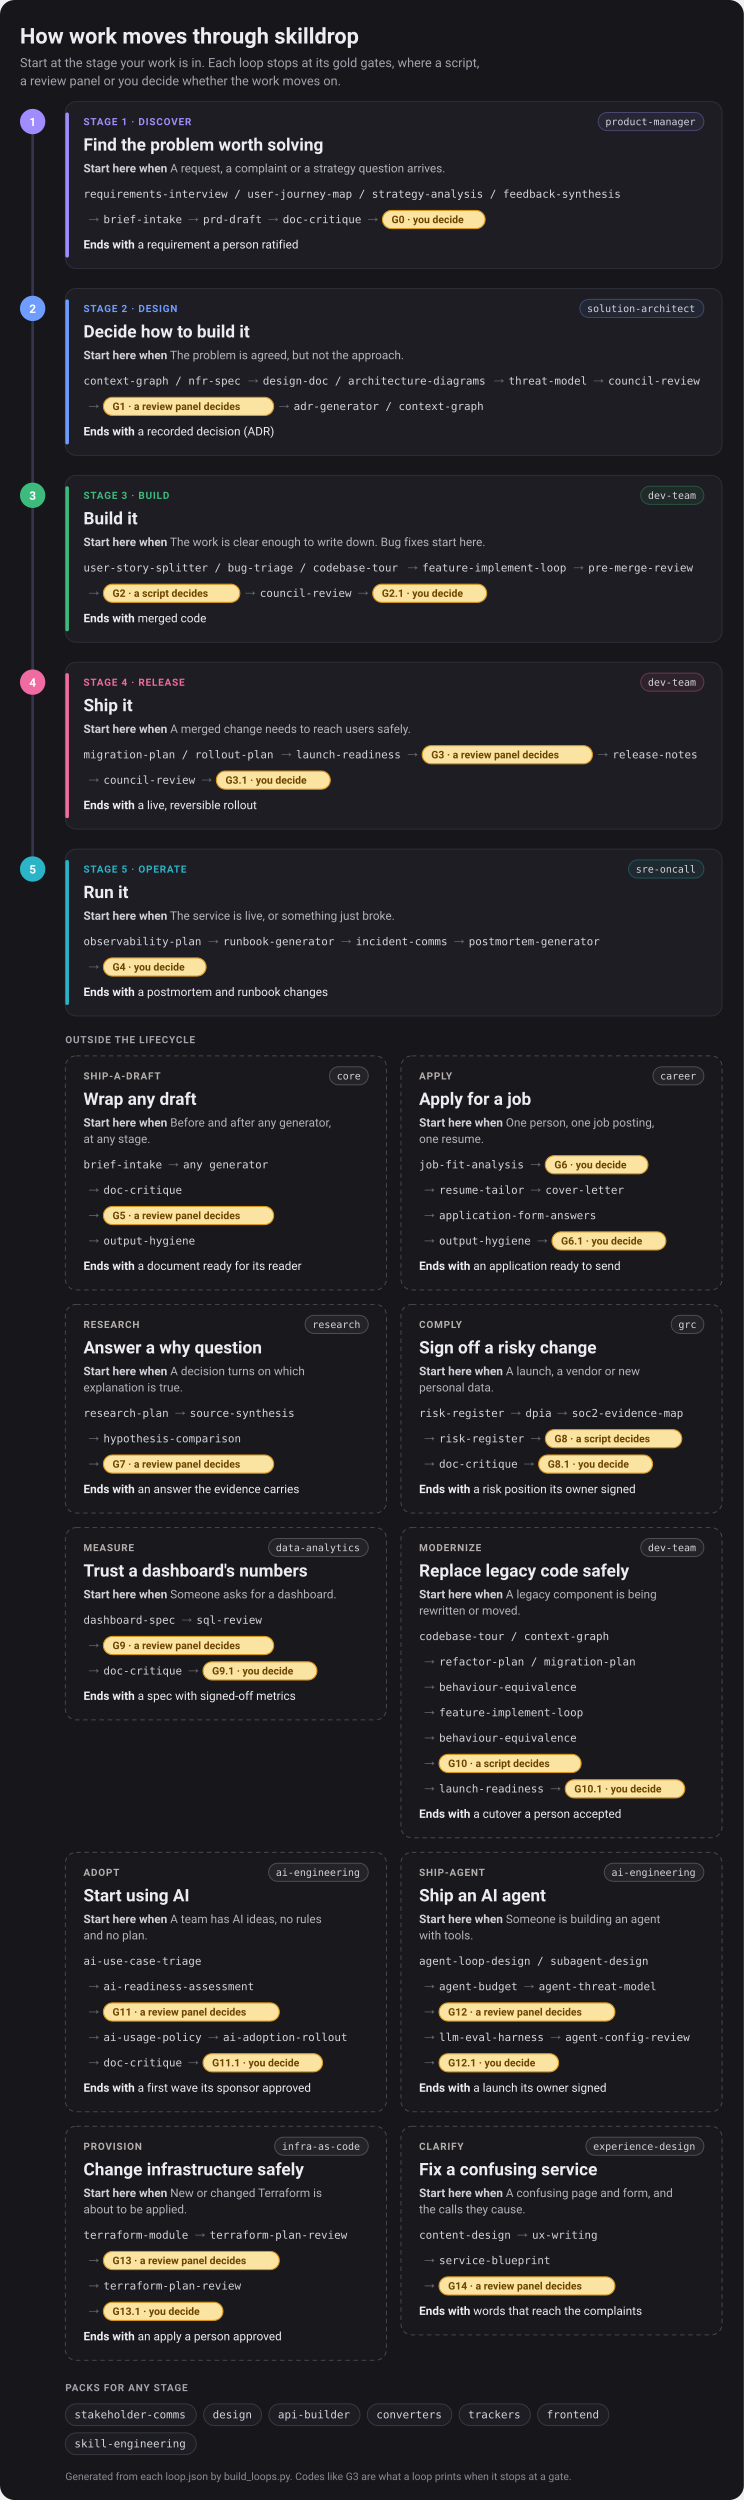
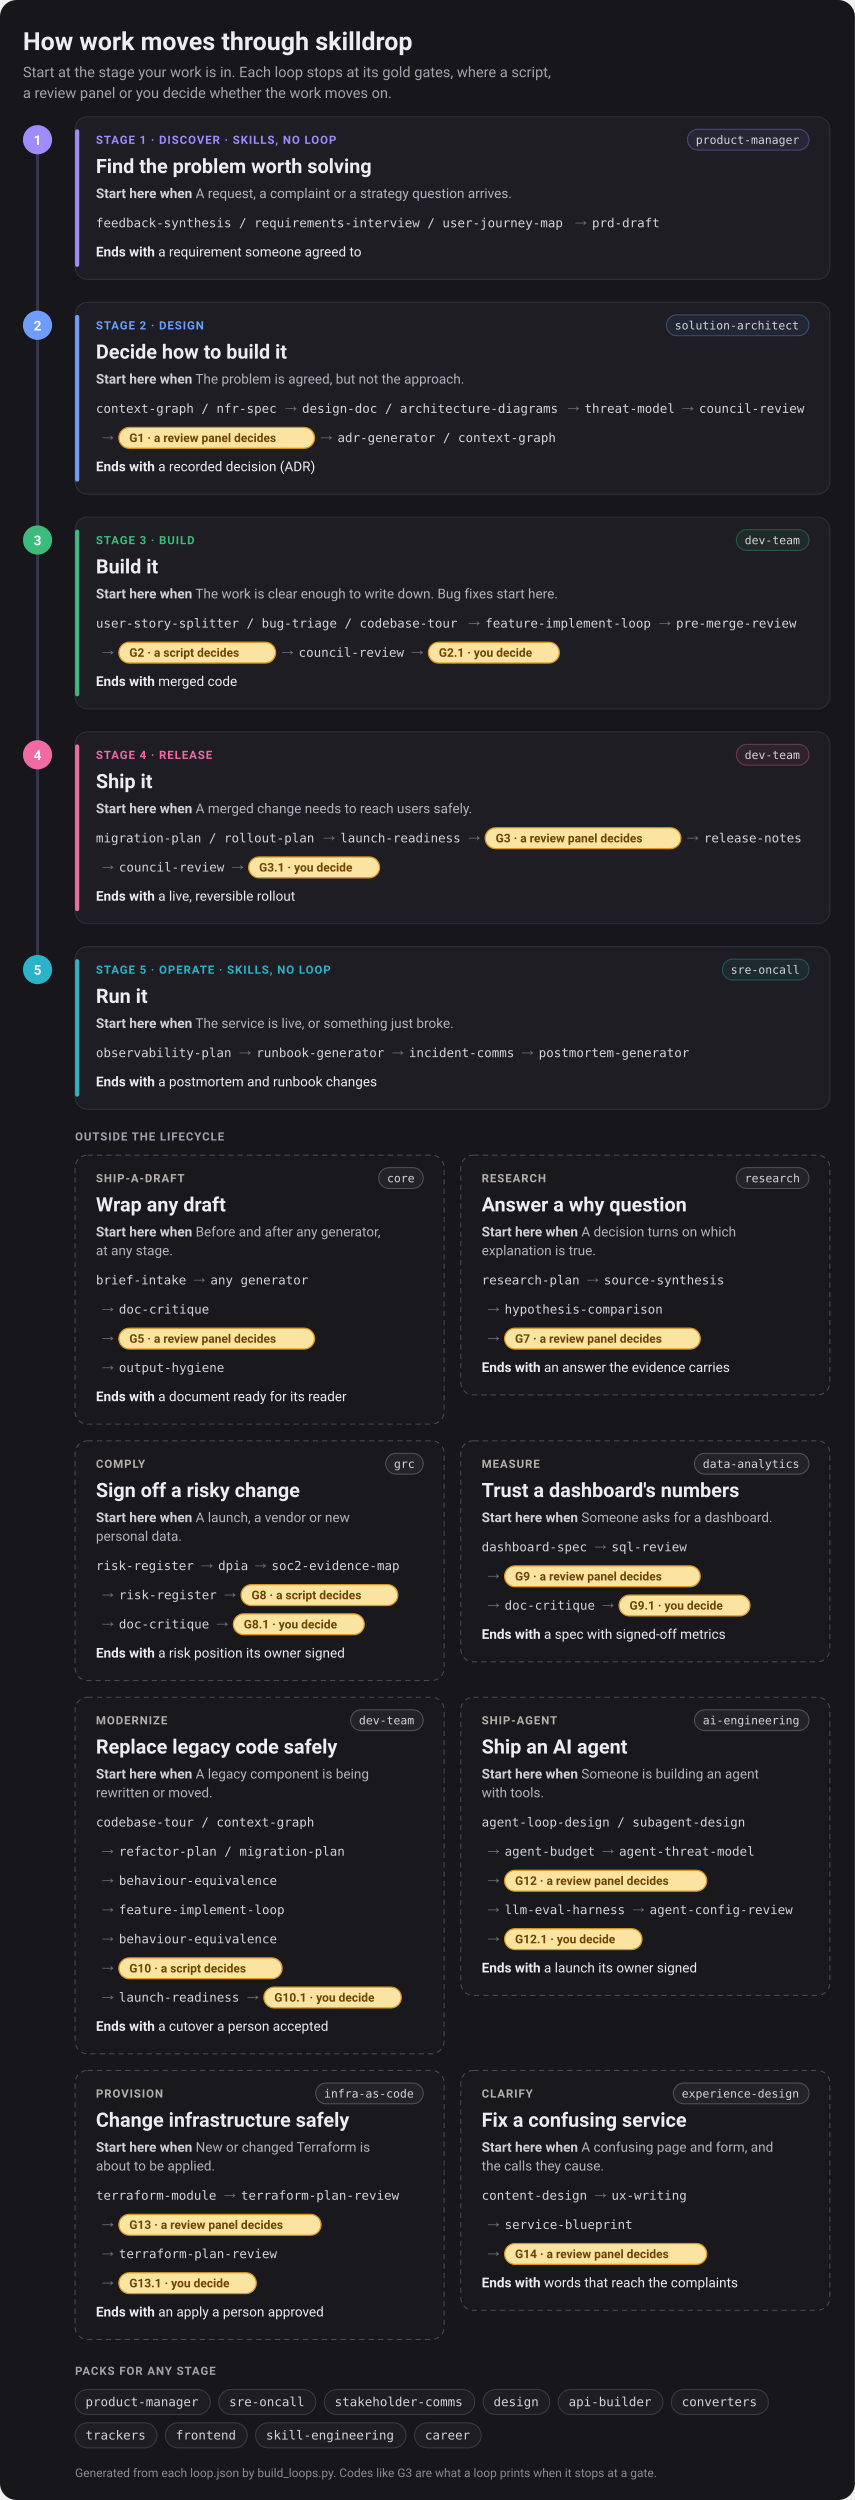
- <svg xmlns="http://www.w3.org/2000/svg" viewBox="0 0 820 2756" width="820" height="2756" role="img" aria-labelledby="om-title om-desc">
+ <svg xmlns="http://www.w3.org/2000/svg" viewBox="0 0 820 2398" width="820" height="2398" role="img" aria-labelledby="om-title om-desc">
  <style>.s,text{font-family:-apple-system,BlinkMacSystemFont,'Segoe UI',Roboto,Helvetica,Arial,sans-serif;}.title{font-size:24px;font-weight:700;fill:#ececf1;}.sub{font-size:14px;fill:#a3a3ad;}.label{font-size:11px;font-weight:700;letter-spacing:.08em;}.h{font-size:19px;font-weight:700;fill:#ececf1;}.muted{font-size:13px;fill:#b3b3bc;}.mono,.chip{font-family:ui-monospace,SFMono-Regular,'SF Mono',Menlo,Consolas,monospace;font-size:12px;fill:#d4d4dc;}.chip{font-size:11px;}.arrow{font-size:13px;fill:#6b6b75;}.gate{fill:#FBE3A2;stroke:#D9971E;stroke-width:1.2;}.gatet{font-size:11.5px;font-weight:700;fill:#6B4500;}.ends{font-size:13px;fill:#ececf1;}.endsl,.startl{font-weight:700;}.startl{fill:#d0d0d8;}.card{fill:#1d1d23;stroke:#2f2f38;}.dashed{fill:#18181d;stroke:#4a4a55;stroke-dasharray:5 4;}.rail{stroke:#34344a;stroke-width:3;}.num{font-size:13px;font-weight:700;fill:#fff;text-anchor:middle;}.section{font-size:11px;font-weight:700;letter-spacing:.08em;fill:#a3a3ad;}.pack{fill:#1d1d23;stroke:#3a3a44;}.foot{font-size:11.5px;fill:#8a8a94;}</style>
-   <rect width="820" height="2756" rx="16" fill="#16161b" />
+   <rect width="820" height="2398" rx="16" fill="#16161b" />
  <text x="22" y="48" class="title">How work moves through skilldrop</text>
  <text x="22" y="74" class="sub">Start at the stage your work is in. Each loop stops at its gold gates, where a script,</text>
  <text x="22" y="94" class="sub">a review panel or you decide whether the work moves on.</text>
-   <line x1="36" y1="134" x2="36" y2="958" class="rail" />
+   <line x1="36" y1="134" x2="36" y2="930" class="rail" />
  <circle cx="36" cy="134" r="14" fill="#a08cff" />
  <text x="36" y="139" class="num">1</text>
-   <circle cx="36" cy="340" r="14" fill="#6f9dff" />
-   <text x="36" y="345" class="num">2</text>
-   <circle cx="36" cy="546" r="14" fill="#3dbb7c" />
-   <text x="36" y="551" class="num">3</text>
-   <circle cx="36" cy="752" r="14" fill="#f06ba1" />
-   <text x="36" y="757" class="num">4</text>
-   <circle cx="36" cy="958" r="14" fill="#2bb4c8" />
-   <text x="36" y="963" class="num">5</text>
-   <rect x="72" y="112" width="724" height="184" rx="12" class="card" />
-   <rect x="72" y="124" width="4" height="160" rx="2" fill="#a08cff" />
-   <text x="92" y="138" class="label" fill="#a08cff">STAGE 1 · DISCOVER</text>
+   <circle cx="36" cy="312" r="14" fill="#6f9dff" />
+   <text x="36" y="317" class="num">2</text>
+   <circle cx="36" cy="518" r="14" fill="#3dbb7c" />
+   <text x="36" y="523" class="num">3</text>
+   <circle cx="36" cy="724" r="14" fill="#f06ba1" />
+   <text x="36" y="729" class="num">4</text>
+   <circle cx="36" cy="930" r="14" fill="#2bb4c8" />
+   <text x="36" y="935" class="num">5</text>
+   <rect x="72" y="112" width="724" height="156" rx="12" class="card" />
+   <rect x="72" y="124" width="4" height="132" rx="2" fill="#a08cff" />
+   <text x="92" y="138" class="label" fill="#a08cff">STAGE 1 · DISCOVER · SKILLS, NO LOOP</text>
  <rect x="659.4" y="124" width="116.6" height="20" rx="10" fill="#a08cff" fill-opacity=".08" stroke="#a08cff" stroke-opacity=".35" />
  <text x="667.4" y="138" class="chip" fill="#a08cff">product-manager</text>
  <text x="92" y="166" class="h">Find the problem worth solving</text>
  <text x="92" y="190" class="muted">
    <tspan class="startl">Start here when</tspan> A request, a complaint or a strategy question arrives.</text>
-   <text x="92.0" y="218" class="mono">requirements-interview / user-journey-map / strategy-analysis / feedback-synthesis</text>
-   <text x="97.0" y="246" class="arrow">→</text>
-   <text x="114.0" y="246" class="mono">brief-intake</text>
-   <text x="206.8" y="246" class="arrow">→</text>
-   <text x="223.8" y="246" class="mono">prd-draft</text>
-   <text x="294.7" y="246" class="arrow">→</text>
-   <text x="311.7" y="246" class="mono">doc-critique</text>
-   <text x="404.6" y="246" class="arrow">→</text>
-   <rect x="421.6" y="232" width="113.2" height="20" rx="10" class="gate" />
-   <text x="431.6" y="246" class="gatet">G0 · you decide</text>
-   <text x="92" y="274" class="ends">
-     <tspan class="endsl">Ends with</tspan> a requirement a person ratified</text>
-   <rect x="72" y="318" width="724" height="184" rx="12" class="card" />
-   <rect x="72" y="330" width="4" height="160" rx="2" fill="#6f9dff" />
-   <text x="92" y="344" class="label" fill="#6f9dff">STAGE 2 · DESIGN</text>
-   <rect x="639.2" y="330" width="136.8" height="20" rx="10" fill="#6f9dff" fill-opacity=".08" stroke="#6f9dff" stroke-opacity=".35" />
-   <text x="647.2" y="344" class="chip" fill="#6f9dff">solution-architect</text>
-   <text x="92" y="372" class="h">Decide how to build it</text>
-   <text x="92" y="396" class="muted">
+   <text x="92.0" y="218" class="mono">feedback-synthesis / requirements-interview / user-journey-map</text>
+   <text x="550.8" y="218" class="arrow">→</text>
+   <text x="567.8" y="218" class="mono">prd-draft</text>
+   <text x="92" y="246" class="ends">
+     <tspan class="endsl">Ends with</tspan> a requirement someone agreed to</text>
+   <rect x="72" y="290" width="724" height="184" rx="12" class="card" />
+   <rect x="72" y="302" width="4" height="160" rx="2" fill="#6f9dff" />
+   <text x="92" y="316" class="label" fill="#6f9dff">STAGE 2 · DESIGN</text>
+   <rect x="639.2" y="302" width="136.8" height="20" rx="10" fill="#6f9dff" fill-opacity=".08" stroke="#6f9dff" stroke-opacity=".35" />
+   <text x="647.2" y="316" class="chip" fill="#6f9dff">solution-architect</text>
+   <text x="92" y="344" class="h">Decide how to build it</text>
+   <text x="92" y="368" class="muted">
    <tspan class="startl">Start here when</tspan> The problem is agreed, but not the approach.</text>
-   <text x="92.0" y="424" class="mono">context-graph / nfr-spec</text>
-   <text x="272.7" y="424" class="arrow">→</text>
-   <text x="289.7" y="424" class="mono">design-doc / architecture-diagrams</text>
-   <text x="543.6" y="424" class="arrow">→</text>
-   <text x="560.6" y="424" class="mono">threat-model</text>
-   <text x="653.4" y="424" class="arrow">→</text>
-   <text x="670.4" y="424" class="mono">council-review</text>
-   <text x="97.0" y="452" class="arrow">→</text>
-   <rect x="114.0" y="438" width="187.7" height="20" rx="10" class="gate" />
-   <text x="124.0" y="452" class="gatet">G1 · a review panel decides</text>
-   <text x="306.7" y="452" class="arrow">→</text>
-   <text x="323.7" y="452" class="mono">adr-generator / context-graph</text>
-   <text x="92" y="480" class="ends">
+   <text x="92.0" y="396" class="mono">context-graph / nfr-spec</text>
+   <text x="272.7" y="396" class="arrow">→</text>
+   <text x="289.7" y="396" class="mono">design-doc / architecture-diagrams</text>
+   <text x="543.6" y="396" class="arrow">→</text>
+   <text x="560.6" y="396" class="mono">threat-model</text>
+   <text x="653.4" y="396" class="arrow">→</text>
+   <text x="670.4" y="396" class="mono">council-review</text>
+   <text x="97.0" y="424" class="arrow">→</text>
+   <rect x="114.0" y="410" width="187.7" height="20" rx="10" class="gate" />
+   <text x="124.0" y="424" class="gatet">G1 · a review panel decides</text>
+   <text x="306.7" y="424" class="arrow">→</text>
+   <text x="323.7" y="424" class="mono">adr-generator / context-graph</text>
+   <text x="92" y="452" class="ends">
    <tspan class="endsl">Ends with</tspan> a recorded decision (ADR)</text>
-   <rect x="72" y="524" width="724" height="184" rx="12" class="card" />
-   <rect x="72" y="536" width="4" height="160" rx="2" fill="#3dbb7c" />
-   <text x="92" y="550" class="label" fill="#3dbb7c">STAGE 3 · BUILD</text>
-   <rect x="706.3" y="536" width="69.7" height="20" rx="10" fill="#3dbb7c" fill-opacity=".08" stroke="#3dbb7c" stroke-opacity=".35" />
-   <text x="714.3" y="550" class="chip" fill="#3dbb7c">dev-team</text>
-   <text x="92" y="578" class="h">Build it</text>
-   <text x="92" y="602" class="muted">
+   <rect x="72" y="496" width="724" height="184" rx="12" class="card" />
+   <rect x="72" y="508" width="4" height="160" rx="2" fill="#3dbb7c" />
+   <text x="92" y="522" class="label" fill="#3dbb7c">STAGE 3 · BUILD</text>
+   <rect x="706.3" y="508" width="69.7" height="20" rx="10" fill="#3dbb7c" fill-opacity=".08" stroke="#3dbb7c" stroke-opacity=".35" />
+   <text x="714.3" y="522" class="chip" fill="#3dbb7c">dev-team</text>
+   <text x="92" y="550" class="h">Build it</text>
+   <text x="92" y="574" class="muted">
    <tspan class="startl">Start here when</tspan> The work is clear enough to write down. Bug fixes start here.</text>
-   <text x="92.0" y="630" class="mono">user-story-splitter / bug-triage / codebase-tour</text>
-   <text x="448.4" y="630" class="arrow">→</text>
-   <text x="465.4" y="630" class="mono">feature-implement-loop</text>
-   <text x="631.4" y="630" class="arrow">→</text>
-   <text x="648.4" y="630" class="mono">pre-merge-review</text>
-   <text x="97.0" y="658" class="arrow">→</text>
-   <rect x="114.0" y="644" width="150.4" height="20" rx="10" class="gate" />
-   <text x="124.0" y="658" class="gatet">G2 · a script decides</text>
-   <text x="269.4" y="658" class="arrow">→</text>
-   <text x="286.4" y="658" class="mono">council-review</text>
-   <text x="393.9" y="658" class="arrow">→</text>
-   <rect x="410.9" y="644" width="125.6" height="20" rx="10" class="gate" />
-   <text x="420.9" y="658" class="gatet">G2.1 · you decide</text>
-   <text x="92" y="686" class="ends">
+   <text x="92.0" y="602" class="mono">user-story-splitter / bug-triage / codebase-tour</text>
+   <text x="448.4" y="602" class="arrow">→</text>
+   <text x="465.4" y="602" class="mono">feature-implement-loop</text>
+   <text x="631.4" y="602" class="arrow">→</text>
+   <text x="648.4" y="602" class="mono">pre-merge-review</text>
+   <text x="97.0" y="630" class="arrow">→</text>
+   <rect x="114.0" y="616" width="150.4" height="20" rx="10" class="gate" />
+   <text x="124.0" y="630" class="gatet">G2 · a script decides</text>
+   <text x="269.4" y="630" class="arrow">→</text>
+   <text x="286.4" y="630" class="mono">council-review</text>
+   <text x="393.9" y="630" class="arrow">→</text>
+   <rect x="410.9" y="616" width="125.6" height="20" rx="10" class="gate" />
+   <text x="420.9" y="630" class="gatet">G2.1 · you decide</text>
+   <text x="92" y="658" class="ends">
    <tspan class="endsl">Ends with</tspan> merged code</text>
-   <rect x="72" y="730" width="724" height="184" rx="12" class="card" />
-   <rect x="72" y="742" width="4" height="160" rx="2" fill="#f06ba1" />
-   <text x="92" y="756" class="label" fill="#f06ba1">STAGE 4 · RELEASE</text>
-   <rect x="706.3" y="742" width="69.7" height="20" rx="10" fill="#f06ba1" fill-opacity=".08" stroke="#f06ba1" stroke-opacity=".35" />
-   <text x="714.3" y="756" class="chip" fill="#f06ba1">dev-team</text>
-   <text x="92" y="784" class="h">Ship it</text>
-   <text x="92" y="808" class="muted">
+   <rect x="72" y="702" width="724" height="184" rx="12" class="card" />
+   <rect x="72" y="714" width="4" height="160" rx="2" fill="#f06ba1" />
+   <text x="92" y="728" class="label" fill="#f06ba1">STAGE 4 · RELEASE</text>
+   <rect x="706.3" y="714" width="69.7" height="20" rx="10" fill="#f06ba1" fill-opacity=".08" stroke="#f06ba1" stroke-opacity=".35" />
+   <text x="714.3" y="728" class="chip" fill="#f06ba1">dev-team</text>
+   <text x="92" y="756" class="h">Ship it</text>
+   <text x="92" y="780" class="muted">
    <tspan class="startl">Start here when</tspan> A merged change needs to reach users safely.</text>
-   <text x="92.0" y="836" class="mono">migration-plan / rollout-plan</text>
-   <text x="309.3" y="836" class="arrow">→</text>
-   <text x="326.3" y="836" class="mono">launch-readiness</text>
-   <text x="448.4" y="836" class="arrow">→</text>
-   <rect x="465.4" y="822" width="187.7" height="20" rx="10" class="gate" />
-   <text x="475.4" y="836" class="gatet">G3 · a review panel decides</text>
-   <text x="658.1" y="836" class="arrow">→</text>
-   <text x="675.1" y="836" class="mono">release-notes</text>
-   <text x="97.0" y="864" class="arrow">→</text>
-   <text x="114.0" y="864" class="mono">council-review</text>
-   <text x="221.5" y="864" class="arrow">→</text>
-   <rect x="238.5" y="850" width="125.6" height="20" rx="10" class="gate" />
-   <text x="248.5" y="864" class="gatet">G3.1 · you decide</text>
-   <text x="92" y="892" class="ends">
+   <text x="92.0" y="808" class="mono">migration-plan / rollout-plan</text>
+   <text x="309.3" y="808" class="arrow">→</text>
+   <text x="326.3" y="808" class="mono">launch-readiness</text>
+   <text x="448.4" y="808" class="arrow">→</text>
+   <rect x="465.4" y="794" width="187.7" height="20" rx="10" class="gate" />
+   <text x="475.4" y="808" class="gatet">G3 · a review panel decides</text>
+   <text x="658.1" y="808" class="arrow">→</text>
+   <text x="675.1" y="808" class="mono">release-notes</text>
+   <text x="97.0" y="836" class="arrow">→</text>
+   <text x="114.0" y="836" class="mono">council-review</text>
+   <text x="221.5" y="836" class="arrow">→</text>
+   <rect x="238.5" y="822" width="125.6" height="20" rx="10" class="gate" />
+   <text x="248.5" y="836" class="gatet">G3.1 · you decide</text>
+   <text x="92" y="864" class="ends">
    <tspan class="endsl">Ends with</tspan> a live, reversible rollout</text>
-   <rect x="72" y="936" width="724" height="184" rx="12" class="card" />
-   <rect x="72" y="948" width="4" height="160" rx="2" fill="#2bb4c8" />
-   <text x="92" y="962" class="label" fill="#2bb4c8">STAGE 5 · OPERATE</text>
-   <rect x="692.9" y="948" width="83.1" height="20" rx="10" fill="#2bb4c8" fill-opacity=".08" stroke="#2bb4c8" stroke-opacity=".35" />
-   <text x="700.9" y="962" class="chip" fill="#2bb4c8">sre-oncall</text>
-   <text x="92" y="990" class="h">Run it</text>
-   <text x="92" y="1014" class="muted">
+   <rect x="72" y="908" width="724" height="156" rx="12" class="card" />
+   <rect x="72" y="920" width="4" height="132" rx="2" fill="#2bb4c8" />
+   <text x="92" y="934" class="label" fill="#2bb4c8">STAGE 5 · OPERATE · SKILLS, NO LOOP</text>
+   <rect x="692.9" y="920" width="83.1" height="20" rx="10" fill="#2bb4c8" fill-opacity=".08" stroke="#2bb4c8" stroke-opacity=".35" />
+   <text x="700.9" y="934" class="chip" fill="#2bb4c8">sre-oncall</text>
+   <text x="92" y="962" class="h">Run it</text>
+   <text x="92" y="986" class="muted">
    <tspan class="startl">Start here when</tspan> The service is live, or something just broke.</text>
-   <text x="92.0" y="1042" class="mono">observability-plan</text>
-   <text x="228.8" y="1042" class="arrow">→</text>
-   <text x="245.8" y="1042" class="mono">runbook-generator</text>
-   <text x="375.2" y="1042" class="arrow">→</text>
-   <text x="392.2" y="1042" class="mono">incident-comms</text>
-   <text x="499.7" y="1042" class="arrow">→</text>
-   <text x="516.7" y="1042" class="mono">postmortem-generator</text>
-   <text x="97.0" y="1070" class="arrow">→</text>
-   <rect x="114.0" y="1056" width="113.2" height="20" rx="10" class="gate" />
-   <text x="124.0" y="1070" class="gatet">G4 · you decide</text>
-   <text x="92" y="1098" class="ends">
+   <text x="92.0" y="1014" class="mono">observability-plan</text>
+   <text x="228.8" y="1014" class="arrow">→</text>
+   <text x="245.8" y="1014" class="mono">runbook-generator</text>
+   <text x="375.2" y="1014" class="arrow">→</text>
+   <text x="392.2" y="1014" class="mono">incident-comms</text>
+   <text x="499.7" y="1014" class="arrow">→</text>
+   <text x="516.7" y="1014" class="mono">postmortem-generator</text>
+   <text x="92" y="1042" class="ends">
    <tspan class="endsl">Ends with</tspan> a postmortem and runbook changes</text>
-   <text x="72" y="1150" class="section">OUTSIDE THE LIFECYCLE</text>
-   <rect x="72.0" y="1164" width="354.0" height="258" rx="12" class="card dashed" />
-   <text x="92.0" y="1190" class="label" fill="#b5b0ab">SHIP-A-DRAFT</text>
-   <rect x="363.2" y="1176" width="42.8" height="20" rx="10" fill="#b5b0ab" fill-opacity=".08" stroke="#b5b0ab" stroke-opacity=".35" />
-   <text x="371.2" y="1190" class="chip" fill="#b5b0ab">core</text>
-   <text x="92.0" y="1218" class="h">Wrap any draft</text>
-   <text x="92.0" y="1242" class="muted">
+   <text x="72" y="1094" class="section">OUTSIDE THE LIFECYCLE</text>
+   <rect x="72.0" y="1108" width="354.0" height="258" rx="12" class="card dashed" />
+   <text x="92.0" y="1134" class="label" fill="#b5b0ab">SHIP-A-DRAFT</text>
+   <rect x="363.2" y="1120" width="42.8" height="20" rx="10" fill="#b5b0ab" fill-opacity=".08" stroke="#b5b0ab" stroke-opacity=".35" />
+   <text x="371.2" y="1134" class="chip" fill="#b5b0ab">core</text>
+   <text x="92.0" y="1162" class="h">Wrap any draft</text>
+   <text x="92.0" y="1186" class="muted">
    <tspan class="startl">Start here when</tspan> Before and after any generator,</text>
-   <text x="92.0" y="1260" class="muted">at any stage.</text>
-   <text x="92.0" y="1288" class="mono">brief-intake</text>
-   <text x="184.8" y="1288" class="arrow">→</text>
-   <text x="201.8" y="1288" class="mono">any generator</text>
+   <text x="92.0" y="1204" class="muted">at any stage.</text>
+   <text x="92.0" y="1232" class="mono">brief-intake</text>
+   <text x="184.8" y="1232" class="arrow">→</text>
+   <text x="201.8" y="1232" class="mono">any generator</text>
+   <text x="97.0" y="1260" class="arrow">→</text>
+   <text x="114.0" y="1260" class="mono">doc-critique</text>
+   <text x="97.0" y="1288" class="arrow">→</text>
+   <rect x="114.0" y="1274" width="187.7" height="20" rx="10" class="gate" />
+   <text x="124.0" y="1288" class="gatet">G5 · a review panel decides</text>
  <text x="97.0" y="1316" class="arrow">→</text>
-   <text x="114.0" y="1316" class="mono">doc-critique</text>
-   <text x="97.0" y="1344" class="arrow">→</text>
-   <rect x="114.0" y="1330" width="187.7" height="20" rx="10" class="gate" />
-   <text x="124.0" y="1344" class="gatet">G5 · a review panel decides</text>
-   <text x="97.0" y="1372" class="arrow">→</text>
-   <text x="114.0" y="1372" class="mono">output-hygiene</text>
-   <text x="92.0" y="1400" class="ends">
+   <text x="114.0" y="1316" class="mono">output-hygiene</text>
+   <text x="92.0" y="1344" class="ends">
    <tspan class="endsl">Ends with</tspan> a document ready for its reader</text>
-   <rect x="442.0" y="1164" width="354.0" height="258" rx="12" class="card dashed" />
-   <text x="462.0" y="1190" class="label" fill="#b5b0ab">APPLY</text>
-   <rect x="719.7" y="1176" width="56.3" height="20" rx="10" fill="#b5b0ab" fill-opacity=".08" stroke="#b5b0ab" stroke-opacity=".35" />
-   <text x="727.7" y="1190" class="chip" fill="#b5b0ab">career</text>
-   <text x="462.0" y="1218" class="h">Apply for a job</text>
-   <text x="462.0" y="1242" class="muted">
-     <tspan class="startl">Start here when</tspan> One person, one job posting,</text>
-   <text x="462.0" y="1260" class="muted">one resume.</text>
-   <text x="462.0" y="1288" class="mono">job-fit-analysis</text>
-   <text x="584.1" y="1288" class="arrow">→</text>
-   <rect x="601.1" y="1274" width="113.2" height="20" rx="10" class="gate" />
-   <text x="611.1" y="1288" class="gatet">G6 · you decide</text>
-   <text x="467.0" y="1316" class="arrow">→</text>
-   <text x="484.0" y="1316" class="mono">resume-tailor</text>
-   <text x="584.2" y="1316" class="arrow">→</text>
-   <text x="601.2" y="1316" class="mono">cover-letter</text>
-   <text x="467.0" y="1344" class="arrow">→</text>
-   <text x="484.0" y="1344" class="mono">application-form-answers</text>
-   <text x="467.0" y="1372" class="arrow">→</text>
-   <text x="484.0" y="1372" class="mono">output-hygiene</text>
-   <text x="591.5" y="1372" class="arrow">→</text>
-   <rect x="608.5" y="1358" width="125.6" height="20" rx="10" class="gate" />
-   <text x="618.5" y="1372" class="gatet">G6.1 · you decide</text>
-   <text x="462.0" y="1400" class="ends">
-     <tspan class="endsl">Ends with</tspan> an application ready to send</text>
-   <rect x="72.0" y="1438" width="354.0" height="230" rx="12" class="card dashed" />
-   <text x="92.0" y="1464" class="label" fill="#b5b0ab">RESEARCH</text>
-   <rect x="336.3" y="1450" width="69.7" height="20" rx="10" fill="#b5b0ab" fill-opacity=".08" stroke="#b5b0ab" stroke-opacity=".35" />
-   <text x="344.3" y="1464" class="chip" fill="#b5b0ab">research</text>
-   <text x="92.0" y="1492" class="h">Answer a why question</text>
-   <text x="92.0" y="1516" class="muted">
+   <rect x="442.0" y="1108" width="354.0" height="230" rx="12" class="card dashed" />
+   <text x="462.0" y="1134" class="label" fill="#b5b0ab">RESEARCH</text>
+   <rect x="706.3" y="1120" width="69.7" height="20" rx="10" fill="#b5b0ab" fill-opacity=".08" stroke="#b5b0ab" stroke-opacity=".35" />
+   <text x="714.3" y="1134" class="chip" fill="#b5b0ab">research</text>
+   <text x="462.0" y="1162" class="h">Answer a why question</text>
+   <text x="462.0" y="1186" class="muted">
    <tspan class="startl">Start here when</tspan> A decision turns on which</text>
-   <text x="92.0" y="1534" class="muted">explanation is true.</text>
-   <text x="92.0" y="1562" class="mono">research-plan</text>
-   <text x="192.2" y="1562" class="arrow">→</text>
-   <text x="209.2" y="1562" class="mono">source-synthesis</text>
-   <text x="97.0" y="1590" class="arrow">→</text>
-   <text x="114.0" y="1590" class="mono">hypothesis-comparison</text>
-   <text x="97.0" y="1618" class="arrow">→</text>
-   <rect x="114.0" y="1604" width="187.7" height="20" rx="10" class="gate" />
-   <text x="124.0" y="1618" class="gatet">G7 · a review panel decides</text>
-   <text x="92.0" y="1646" class="ends">
+   <text x="462.0" y="1204" class="muted">explanation is true.</text>
+   <text x="462.0" y="1232" class="mono">research-plan</text>
+   <text x="562.2" y="1232" class="arrow">→</text>
+   <text x="579.2" y="1232" class="mono">source-synthesis</text>
+   <text x="467.0" y="1260" class="arrow">→</text>
+   <text x="484.0" y="1260" class="mono">hypothesis-comparison</text>
+   <text x="467.0" y="1288" class="arrow">→</text>
+   <rect x="484.0" y="1274" width="187.7" height="20" rx="10" class="gate" />
+   <text x="494.0" y="1288" class="gatet">G7 · a review panel decides</text>
+   <text x="462.0" y="1316" class="ends">
    <tspan class="endsl">Ends with</tspan> an answer the evidence carries</text>
-   <rect x="442.0" y="1438" width="354.0" height="230" rx="12" class="card dashed" />
-   <text x="462.0" y="1464" class="label" fill="#b5b0ab">COMPLY</text>
-   <rect x="739.9" y="1450" width="36.1" height="20" rx="10" fill="#b5b0ab" fill-opacity=".08" stroke="#b5b0ab" stroke-opacity=".35" />
-   <text x="747.9" y="1464" class="chip" fill="#b5b0ab">grc</text>
-   <text x="462.0" y="1492" class="h">Sign off a risky change</text>
-   <text x="462.0" y="1516" class="muted">
+   <rect x="72.0" y="1382" width="354.0" height="230" rx="12" class="card dashed" />
+   <text x="92.0" y="1408" class="label" fill="#b5b0ab">COMPLY</text>
+   <rect x="369.9" y="1394" width="36.1" height="20" rx="10" fill="#b5b0ab" fill-opacity=".08" stroke="#b5b0ab" stroke-opacity=".35" />
+   <text x="377.9" y="1408" class="chip" fill="#b5b0ab">grc</text>
+   <text x="92.0" y="1436" class="h">Sign off a risky change</text>
+   <text x="92.0" y="1460" class="muted">
    <tspan class="startl">Start here when</tspan> A launch, a vendor or new</text>
-   <text x="462.0" y="1534" class="muted">personal data.</text>
-   <text x="462.0" y="1562" class="mono">risk-register</text>
-   <text x="562.2" y="1562" class="arrow">→</text>
-   <text x="579.2" y="1562" class="mono">dpia</text>
-   <text x="613.4" y="1562" class="arrow">→</text>
-   <text x="630.4" y="1562" class="mono">soc2-evidence-map</text>
-   <text x="467.0" y="1590" class="arrow">→</text>
-   <text x="484.0" y="1590" class="mono">risk-register</text>
-   <text x="584.2" y="1590" class="arrow">→</text>
-   <rect x="601.2" y="1576" width="150.4" height="20" rx="10" class="gate" />
-   <text x="611.2" y="1590" class="gatet">G8 · a script decides</text>
-   <text x="467.0" y="1618" class="arrow">→</text>
-   <text x="484.0" y="1618" class="mono">doc-critique</text>
-   <text x="576.8" y="1618" class="arrow">→</text>
-   <rect x="593.8" y="1604" width="125.6" height="20" rx="10" class="gate" />
-   <text x="603.8" y="1618" class="gatet">G8.1 · you decide</text>
-   <text x="462.0" y="1646" class="ends">
+   <text x="92.0" y="1478" class="muted">personal data.</text>
+   <text x="92.0" y="1506" class="mono">risk-register</text>
+   <text x="192.2" y="1506" class="arrow">→</text>
+   <text x="209.2" y="1506" class="mono">dpia</text>
+   <text x="243.4" y="1506" class="arrow">→</text>
+   <text x="260.4" y="1506" class="mono">soc2-evidence-map</text>
+   <text x="97.0" y="1534" class="arrow">→</text>
+   <text x="114.0" y="1534" class="mono">risk-register</text>
+   <text x="214.2" y="1534" class="arrow">→</text>
+   <rect x="231.2" y="1520" width="150.4" height="20" rx="10" class="gate" />
+   <text x="241.2" y="1534" class="gatet">G8 · a script decides</text>
+   <text x="97.0" y="1562" class="arrow">→</text>
+   <text x="114.0" y="1562" class="mono">doc-critique</text>
+   <text x="206.8" y="1562" class="arrow">→</text>
+   <rect x="223.8" y="1548" width="125.6" height="20" rx="10" class="gate" />
+   <text x="233.8" y="1562" class="gatet">G8.1 · you decide</text>
+   <text x="92.0" y="1590" class="ends">
    <tspan class="endsl">Ends with</tspan> a risk position its owner signed</text>
-   <rect x="72.0" y="1684" width="354.0" height="212" rx="12" class="card dashed" />
-   <text x="92.0" y="1710" class="label" fill="#b5b0ab">MEASURE</text>
-   <rect x="296.1" y="1696" width="109.9" height="20" rx="10" fill="#b5b0ab" fill-opacity=".08" stroke="#b5b0ab" stroke-opacity=".35" />
-   <text x="304.1" y="1710" class="chip" fill="#b5b0ab">data-analytics</text>
-   <text x="92.0" y="1738" class="h">Trust a dashboard's numbers</text>
-   <text x="92.0" y="1762" class="muted">
+   <rect x="442.0" y="1382" width="354.0" height="212" rx="12" class="card dashed" />
+   <text x="462.0" y="1408" class="label" fill="#b5b0ab">MEASURE</text>
+   <rect x="666.1" y="1394" width="109.9" height="20" rx="10" fill="#b5b0ab" fill-opacity=".08" stroke="#b5b0ab" stroke-opacity=".35" />
+   <text x="674.1" y="1408" class="chip" fill="#b5b0ab">data-analytics</text>
+   <text x="462.0" y="1436" class="h">Trust a dashboard's numbers</text>
+   <text x="462.0" y="1460" class="muted">
    <tspan class="startl">Start here when</tspan> Someone asks for a dashboard.</text>
-   <text x="92.0" y="1790" class="mono">dashboard-spec</text>
-   <text x="199.5" y="1790" class="arrow">→</text>
-   <text x="216.5" y="1790" class="mono">sql-review</text>
-   <text x="97.0" y="1818" class="arrow">→</text>
-   <rect x="114.0" y="1804" width="187.7" height="20" rx="10" class="gate" />
-   <text x="124.0" y="1818" class="gatet">G9 · a review panel decides</text>
-   <text x="97.0" y="1846" class="arrow">→</text>
-   <text x="114.0" y="1846" class="mono">doc-critique</text>
-   <text x="206.8" y="1846" class="arrow">→</text>
-   <rect x="223.8" y="1832" width="125.6" height="20" rx="10" class="gate" />
-   <text x="233.8" y="1846" class="gatet">G9.1 · you decide</text>
-   <text x="92.0" y="1874" class="ends">
+   <text x="462.0" y="1488" class="mono">dashboard-spec</text>
+   <text x="569.5" y="1488" class="arrow">→</text>
+   <text x="586.5" y="1488" class="mono">sql-review</text>
+   <text x="467.0" y="1516" class="arrow">→</text>
+   <rect x="484.0" y="1502" width="187.7" height="20" rx="10" class="gate" />
+   <text x="494.0" y="1516" class="gatet">G9 · a review panel decides</text>
+   <text x="467.0" y="1544" class="arrow">→</text>
+   <text x="484.0" y="1544" class="mono">doc-critique</text>
+   <text x="576.8" y="1544" class="arrow">→</text>
+   <rect x="593.8" y="1530" width="125.6" height="20" rx="10" class="gate" />
+   <text x="603.8" y="1544" class="gatet">G9.1 · you decide</text>
+   <text x="462.0" y="1572" class="ends">
    <tspan class="endsl">Ends with</tspan> a spec with signed-off metrics</text>
-   <rect x="442.0" y="1684" width="354.0" height="342" rx="12" class="card dashed" />
-   <text x="462.0" y="1710" class="label" fill="#b5b0ab">MODERNIZE</text>
-   <rect x="706.3" y="1696" width="69.7" height="20" rx="10" fill="#b5b0ab" fill-opacity=".08" stroke="#b5b0ab" stroke-opacity=".35" />
-   <text x="714.3" y="1710" class="chip" fill="#b5b0ab">dev-team</text>
-   <text x="462.0" y="1738" class="h">Replace legacy code safely</text>
-   <text x="462.0" y="1762" class="muted">
+   <rect x="72.0" y="1628" width="354.0" height="342" rx="12" class="card dashed" />
+   <text x="92.0" y="1654" class="label" fill="#b5b0ab">MODERNIZE</text>
+   <rect x="336.3" y="1640" width="69.7" height="20" rx="10" fill="#b5b0ab" fill-opacity=".08" stroke="#b5b0ab" stroke-opacity=".35" />
+   <text x="344.3" y="1654" class="chip" fill="#b5b0ab">dev-team</text>
+   <text x="92.0" y="1682" class="h">Replace legacy code safely</text>
+   <text x="92.0" y="1706" class="muted">
    <tspan class="startl">Start here when</tspan> A legacy component is being</text>
-   <text x="462.0" y="1780" class="muted">rewritten or moved.</text>
-   <text x="462.0" y="1808" class="mono">codebase-tour / context-graph</text>
+   <text x="92.0" y="1724" class="muted">rewritten or moved.</text>
+   <text x="92.0" y="1752" class="mono">codebase-tour / context-graph</text>
+   <text x="97.0" y="1780" class="arrow">→</text>
+   <text x="114.0" y="1780" class="mono">refactor-plan / migration-plan</text>
+   <text x="97.0" y="1808" class="arrow">→</text>
+   <text x="114.0" y="1808" class="mono">behaviour-equivalence</text>
+   <text x="97.0" y="1836" class="arrow">→</text>
+   <text x="114.0" y="1836" class="mono">feature-implement-loop</text>
+   <text x="97.0" y="1864" class="arrow">→</text>
+   <text x="114.0" y="1864" class="mono">behaviour-equivalence</text>
+   <text x="97.0" y="1892" class="arrow">→</text>
+   <rect x="114.0" y="1878" width="156.6" height="20" rx="10" class="gate" />
+   <text x="124.0" y="1892" class="gatet">G10 · a script decides</text>
+   <text x="97.0" y="1920" class="arrow">→</text>
+   <text x="114.0" y="1920" class="mono">launch-readiness</text>
+   <text x="236.1" y="1920" class="arrow">→</text>
+   <rect x="253.1" y="1906" width="131.8" height="20" rx="10" class="gate" />
+   <text x="263.1" y="1920" class="gatet">G10.1 · you decide</text>
+   <text x="92.0" y="1948" class="ends">
+     <tspan class="endsl">Ends with</tspan> a cutover a person accepted</text>
+   <rect x="442.0" y="1628" width="354.0" height="286" rx="12" class="card dashed" />
+   <text x="462.0" y="1654" class="label" fill="#b5b0ab">SHIP-AGENT</text>
+   <rect x="666.1" y="1640" width="109.9" height="20" rx="10" fill="#b5b0ab" fill-opacity=".08" stroke="#b5b0ab" stroke-opacity=".35" />
+   <text x="674.1" y="1654" class="chip" fill="#b5b0ab">ai-engineering</text>
+   <text x="462.0" y="1682" class="h">Ship an AI agent</text>
+   <text x="462.0" y="1706" class="muted">
+     <tspan class="startl">Start here when</tspan> Someone is building an agent</text>
+   <text x="462.0" y="1724" class="muted">with tools.</text>
+   <text x="462.0" y="1752" class="mono">agent-loop-design / subagent-design</text>
+   <text x="467.0" y="1780" class="arrow">→</text>
+   <text x="484.0" y="1780" class="mono">agent-budget</text>
+   <text x="576.8" y="1780" class="arrow">→</text>
+   <text x="593.8" y="1780" class="mono">agent-threat-model</text>
+   <text x="467.0" y="1808" class="arrow">→</text>
+   <rect x="484.0" y="1794" width="193.9" height="20" rx="10" class="gate" />
+   <text x="494.0" y="1808" class="gatet">G12 · a review panel decides</text>
  <text x="467.0" y="1836" class="arrow">→</text>
-   <text x="484.0" y="1836" class="mono">refactor-plan / migration-plan</text>
+   <text x="484.0" y="1836" class="mono">llm-eval-harness</text>
+   <text x="606.1" y="1836" class="arrow">→</text>
+   <text x="623.1" y="1836" class="mono">agent-config-review</text>
  <text x="467.0" y="1864" class="arrow">→</text>
-   <text x="484.0" y="1864" class="mono">behaviour-equivalence</text>
-   <text x="467.0" y="1892" class="arrow">→</text>
-   <text x="484.0" y="1892" class="mono">feature-implement-loop</text>
-   <text x="467.0" y="1920" class="arrow">→</text>
-   <text x="484.0" y="1920" class="mono">behaviour-equivalence</text>
-   <text x="467.0" y="1948" class="arrow">→</text>
-   <rect x="484.0" y="1934" width="156.6" height="20" rx="10" class="gate" />
-   <text x="494.0" y="1948" class="gatet">G10 · a script decides</text>
-   <text x="467.0" y="1976" class="arrow">→</text>
-   <text x="484.0" y="1976" class="mono">launch-readiness</text>
-   <text x="606.1" y="1976" class="arrow">→</text>
-   <rect x="623.1" y="1962" width="131.8" height="20" rx="10" class="gate" />
-   <text x="633.1" y="1976" class="gatet">G10.1 · you decide</text>
-   <text x="462.0" y="2004" class="ends">
-     <tspan class="endsl">Ends with</tspan> a cutover a person accepted</text>
-   <rect x="72.0" y="2042" width="354.0" height="286" rx="12" class="card dashed" />
-   <text x="92.0" y="2068" class="label" fill="#b5b0ab">ADOPT</text>
-   <rect x="296.1" y="2054" width="109.9" height="20" rx="10" fill="#b5b0ab" fill-opacity=".08" stroke="#b5b0ab" stroke-opacity=".35" />
-   <text x="304.1" y="2068" class="chip" fill="#b5b0ab">ai-engineering</text>
-   <text x="92.0" y="2096" class="h">Start using AI</text>
-   <text x="92.0" y="2120" class="muted">
-     <tspan class="startl">Start here when</tspan> A team has AI ideas, no rules</text>
-   <text x="92.0" y="2138" class="muted">and no plan.</text>
-   <text x="92.0" y="2166" class="mono">ai-use-case-triage</text>
+   <rect x="484.0" y="1850" width="131.8" height="20" rx="10" class="gate" />
+   <text x="494.0" y="1864" class="gatet">G12.1 · you decide</text>
+   <text x="462.0" y="1892" class="ends">
+     <tspan class="endsl">Ends with</tspan> a launch its owner signed</text>
+   <rect x="72.0" y="1986" width="354.0" height="258" rx="12" class="card dashed" />
+   <text x="92.0" y="2012" class="label" fill="#b5b0ab">PROVISION</text>
+   <rect x="302.8" y="1998" width="103.2" height="20" rx="10" fill="#b5b0ab" fill-opacity=".08" stroke="#b5b0ab" stroke-opacity=".35" />
+   <text x="310.8" y="2012" class="chip" fill="#b5b0ab">infra-as-code</text>
+   <text x="92.0" y="2040" class="h">Change infrastructure safely</text>
+   <text x="92.0" y="2064" class="muted">
+     <tspan class="startl">Start here when</tspan> New or changed Terraform is</text>
+   <text x="92.0" y="2082" class="muted">about to be applied.</text>
+   <text x="92.0" y="2110" class="mono">terraform-module</text>
+   <text x="214.1" y="2110" class="arrow">→</text>
+   <text x="231.1" y="2110" class="mono">terraform-plan-review</text>
+   <text x="97.0" y="2138" class="arrow">→</text>
+   <rect x="114.0" y="2124" width="193.9" height="20" rx="10" class="gate" />
+   <text x="124.0" y="2138" class="gatet">G13 · a review panel decides</text>
+   <text x="97.0" y="2166" class="arrow">→</text>
+   <text x="114.0" y="2166" class="mono">terraform-plan-review</text>
  <text x="97.0" y="2194" class="arrow">→</text>
-   <text x="114.0" y="2194" class="mono">ai-readiness-assessment</text>
-   <text x="97.0" y="2222" class="arrow">→</text>
-   <rect x="114.0" y="2208" width="193.9" height="20" rx="10" class="gate" />
-   <text x="124.0" y="2222" class="gatet">G11 · a review panel decides</text>
-   <text x="97.0" y="2250" class="arrow">→</text>
-   <text x="114.0" y="2250" class="mono">ai-usage-policy</text>
-   <text x="228.8" y="2250" class="arrow">→</text>
-   <text x="245.8" y="2250" class="mono">ai-adoption-rollout</text>
-   <text x="97.0" y="2278" class="arrow">→</text>
-   <text x="114.0" y="2278" class="mono">doc-critique</text>
-   <text x="206.8" y="2278" class="arrow">→</text>
-   <rect x="223.8" y="2264" width="131.8" height="20" rx="10" class="gate" />
-   <text x="233.8" y="2278" class="gatet">G11.1 · you decide</text>
-   <text x="92.0" y="2306" class="ends">
-     <tspan class="endsl">Ends with</tspan> a first wave its sponsor approved</text>
-   <rect x="442.0" y="2042" width="354.0" height="286" rx="12" class="card dashed" />
-   <text x="462.0" y="2068" class="label" fill="#b5b0ab">SHIP-AGENT</text>
-   <rect x="666.1" y="2054" width="109.9" height="20" rx="10" fill="#b5b0ab" fill-opacity=".08" stroke="#b5b0ab" stroke-opacity=".35" />
-   <text x="674.1" y="2068" class="chip" fill="#b5b0ab">ai-engineering</text>
-   <text x="462.0" y="2096" class="h">Ship an AI agent</text>
-   <text x="462.0" y="2120" class="muted">
-     <tspan class="startl">Start here when</tspan> Someone is building an agent</text>
-   <text x="462.0" y="2138" class="muted">with tools.</text>
-   <text x="462.0" y="2166" class="mono">agent-loop-design / subagent-design</text>
-   <text x="467.0" y="2194" class="arrow">→</text>
-   <text x="484.0" y="2194" class="mono">agent-budget</text>
-   <text x="576.8" y="2194" class="arrow">→</text>
-   <text x="593.8" y="2194" class="mono">agent-threat-model</text>
-   <text x="467.0" y="2222" class="arrow">→</text>
-   <rect x="484.0" y="2208" width="193.9" height="20" rx="10" class="gate" />
-   <text x="494.0" y="2222" class="gatet">G12 · a review panel decides</text>
-   <text x="467.0" y="2250" class="arrow">→</text>
-   <text x="484.0" y="2250" class="mono">llm-eval-harness</text>
-   <text x="606.1" y="2250" class="arrow">→</text>
-   <text x="623.1" y="2250" class="mono">agent-config-review</text>
-   <text x="467.0" y="2278" class="arrow">→</text>
-   <rect x="484.0" y="2264" width="131.8" height="20" rx="10" class="gate" />
-   <text x="494.0" y="2278" class="gatet">G12.1 · you decide</text>
-   <text x="462.0" y="2306" class="ends">
-     <tspan class="endsl">Ends with</tspan> a launch its owner signed</text>
-   <rect x="72.0" y="2344" width="354.0" height="258" rx="12" class="card dashed" />
-   <text x="92.0" y="2370" class="label" fill="#b5b0ab">PROVISION</text>
-   <rect x="302.8" y="2356" width="103.2" height="20" rx="10" fill="#b5b0ab" fill-opacity=".08" stroke="#b5b0ab" stroke-opacity=".35" />
-   <text x="310.8" y="2370" class="chip" fill="#b5b0ab">infra-as-code</text>
-   <text x="92.0" y="2398" class="h">Change infrastructure safely</text>
-   <text x="92.0" y="2422" class="muted">
-     <tspan class="startl">Start here when</tspan> New or changed Terraform is</text>
-   <text x="92.0" y="2440" class="muted">about to be applied.</text>
-   <text x="92.0" y="2468" class="mono">terraform-module</text>
-   <text x="214.1" y="2468" class="arrow">→</text>
-   <text x="231.1" y="2468" class="mono">terraform-plan-review</text>
-   <text x="97.0" y="2496" class="arrow">→</text>
-   <rect x="114.0" y="2482" width="193.9" height="20" rx="10" class="gate" />
-   <text x="124.0" y="2496" class="gatet">G13 · a review panel decides</text>
-   <text x="97.0" y="2524" class="arrow">→</text>
-   <text x="114.0" y="2524" class="mono">terraform-plan-review</text>
-   <text x="97.0" y="2552" class="arrow">→</text>
-   <rect x="114.0" y="2538" width="131.8" height="20" rx="10" class="gate" />
-   <text x="124.0" y="2552" class="gatet">G13.1 · you decide</text>
-   <text x="92.0" y="2580" class="ends">
+   <rect x="114.0" y="2180" width="131.8" height="20" rx="10" class="gate" />
+   <text x="124.0" y="2194" class="gatet">G13.1 · you decide</text>
+   <text x="92.0" y="2222" class="ends">
    <tspan class="endsl">Ends with</tspan> an apply a person approved</text>
-   <rect x="442.0" y="2344" width="354.0" height="230" rx="12" class="card dashed" />
-   <text x="462.0" y="2370" class="label" fill="#b5b0ab">CLARIFY</text>
-   <rect x="645.9" y="2356" width="130.1" height="20" rx="10" fill="#b5b0ab" fill-opacity=".08" stroke="#b5b0ab" stroke-opacity=".35" />
-   <text x="653.9" y="2370" class="chip" fill="#b5b0ab">experience-design</text>
-   <text x="462.0" y="2398" class="h">Fix a confusing service</text>
-   <text x="462.0" y="2422" class="muted">
+   <rect x="442.0" y="1986" width="354.0" height="230" rx="12" class="card dashed" />
+   <text x="462.0" y="2012" class="label" fill="#b5b0ab">CLARIFY</text>
+   <rect x="645.9" y="1998" width="130.1" height="20" rx="10" fill="#b5b0ab" fill-opacity=".08" stroke="#b5b0ab" stroke-opacity=".35" />
+   <text x="653.9" y="2012" class="chip" fill="#b5b0ab">experience-design</text>
+   <text x="462.0" y="2040" class="h">Fix a confusing service</text>
+   <text x="462.0" y="2064" class="muted">
    <tspan class="startl">Start here when</tspan> A confusing page and form, and</text>
-   <text x="462.0" y="2440" class="muted">the calls they cause.</text>
-   <text x="462.0" y="2468" class="mono">content-design</text>
-   <text x="569.5" y="2468" class="arrow">→</text>
-   <text x="586.5" y="2468" class="mono">ux-writing</text>
-   <text x="467.0" y="2496" class="arrow">→</text>
-   <text x="484.0" y="2496" class="mono">service-blueprint</text>
-   <text x="467.0" y="2524" class="arrow">→</text>
-   <rect x="484.0" y="2510" width="193.9" height="20" rx="10" class="gate" />
-   <text x="494.0" y="2524" class="gatet">G14 · a review panel decides</text>
-   <text x="462.0" y="2552" class="ends">
+   <text x="462.0" y="2082" class="muted">the calls they cause.</text>
+   <text x="462.0" y="2110" class="mono">content-design</text>
+   <text x="569.5" y="2110" class="arrow">→</text>
+   <text x="586.5" y="2110" class="mono">ux-writing</text>
+   <text x="467.0" y="2138" class="arrow">→</text>
+   <text x="484.0" y="2138" class="mono">service-blueprint</text>
+   <text x="467.0" y="2166" class="arrow">→</text>
+   <rect x="484.0" y="2152" width="193.9" height="20" rx="10" class="gate" />
+   <text x="494.0" y="2166" class="gatet">G14 · a review panel decides</text>
+   <text x="462.0" y="2194" class="ends">
    <tspan class="endsl">Ends with</tspan> words that reach the complaints</text>
-   <text x="72" y="2636" class="section">PACKS FOR ANY STAGE</text>
-   <rect x="72.0" y="2650" width="144.4" height="24" rx="12" class="pack" />
-   <text x="82.0" y="2666" class="mono">stakeholder-comms</text>
-   <rect x="224.4" y="2650" width="63.9" height="24" rx="12" class="pack" />
-   <text x="234.4" y="2666" class="mono">design</text>
-   <rect x="296.4" y="2650" width="100.5" height="24" rx="12" class="pack" />
-   <text x="306.4" y="2666" class="mono">api-builder</text>
-   <rect x="404.9" y="2650" width="93.2" height="24" rx="12" class="pack" />
-   <text x="414.9" y="2666" class="mono">converters</text>
-   <rect x="506.1" y="2650" width="78.6" height="24" rx="12" class="pack" />
-   <text x="516.1" y="2666" class="mono">trackers</text>
-   <rect x="592.6" y="2650" width="78.6" height="24" rx="12" class="pack" />
-   <text x="602.6" y="2666" class="mono">frontend</text>
-   <rect x="72.0" y="2682" width="144.4" height="24" rx="12" class="pack" />
-   <text x="82.0" y="2698" class="mono">skill-engineering</text>
-   <text x="72" y="2734" class="foot">Generated from each loop.json by build_loops.py. Codes like G3 are what a loop prints when it stops at a gate.</text>
+   <text x="72" y="2278" class="section">PACKS FOR ANY STAGE</text>
+   <rect x="72.0" y="2292" width="129.8" height="24" rx="12" class="pack" />
+   <text x="82.0" y="2308" class="mono">product-manager</text>
+   <rect x="209.8" y="2292" width="93.2" height="24" rx="12" class="pack" />
+   <text x="219.8" y="2308" class="mono">sre-oncall</text>
+   <rect x="311.0" y="2292" width="144.4" height="24" rx="12" class="pack" />
+   <text x="321.0" y="2308" class="mono">stakeholder-comms</text>
+   <rect x="463.4" y="2292" width="63.9" height="24" rx="12" class="pack" />
+   <text x="473.4" y="2308" class="mono">design</text>
+   <rect x="535.4" y="2292" width="100.5" height="24" rx="12" class="pack" />
+   <text x="545.4" y="2308" class="mono">api-builder</text>
+   <rect x="643.9" y="2292" width="93.2" height="24" rx="12" class="pack" />
+   <text x="653.9" y="2308" class="mono">converters</text>
+   <rect x="72.0" y="2324" width="78.6" height="24" rx="12" class="pack" />
+   <text x="82.0" y="2340" class="mono">trackers</text>
+   <rect x="158.6" y="2324" width="78.6" height="24" rx="12" class="pack" />
+   <text x="168.6" y="2340" class="mono">frontend</text>
+   <rect x="245.1" y="2324" width="144.4" height="24" rx="12" class="pack" />
+   <text x="255.1" y="2340" class="mono">skill-engineering</text>
+   <rect x="397.6" y="2324" width="63.9" height="24" rx="12" class="pack" />
+   <text x="407.6" y="2340" class="mono">career</text>
+   <text x="72" y="2376" class="foot">Generated from each loop.json by build_loops.py. Codes like G3 are what a loop prints when it stops at a gate.</text>
</svg>
